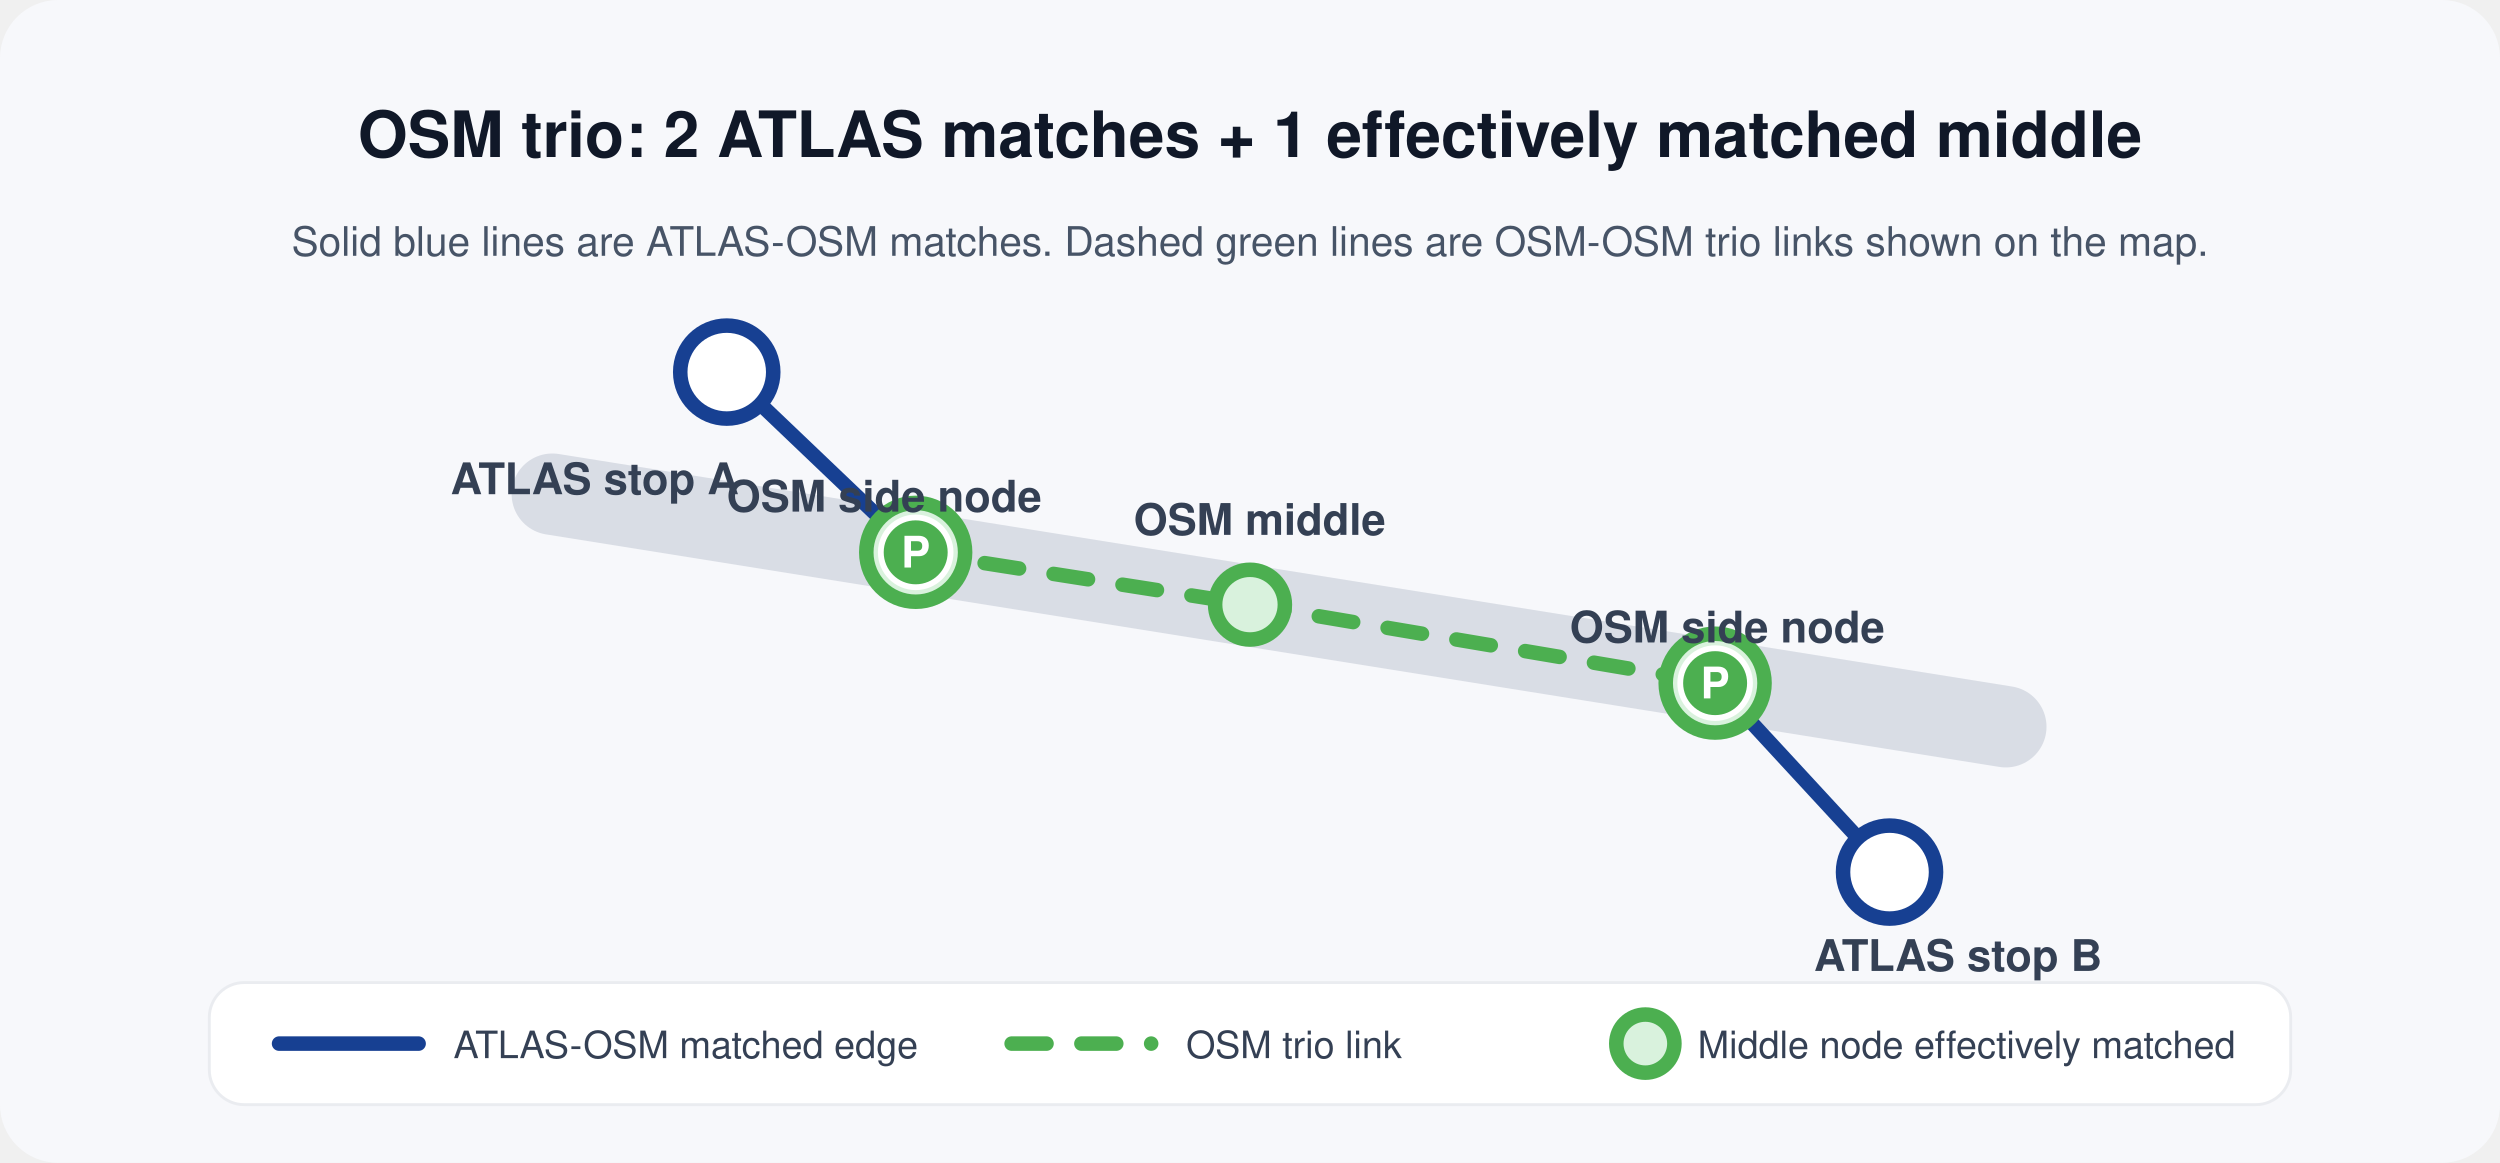
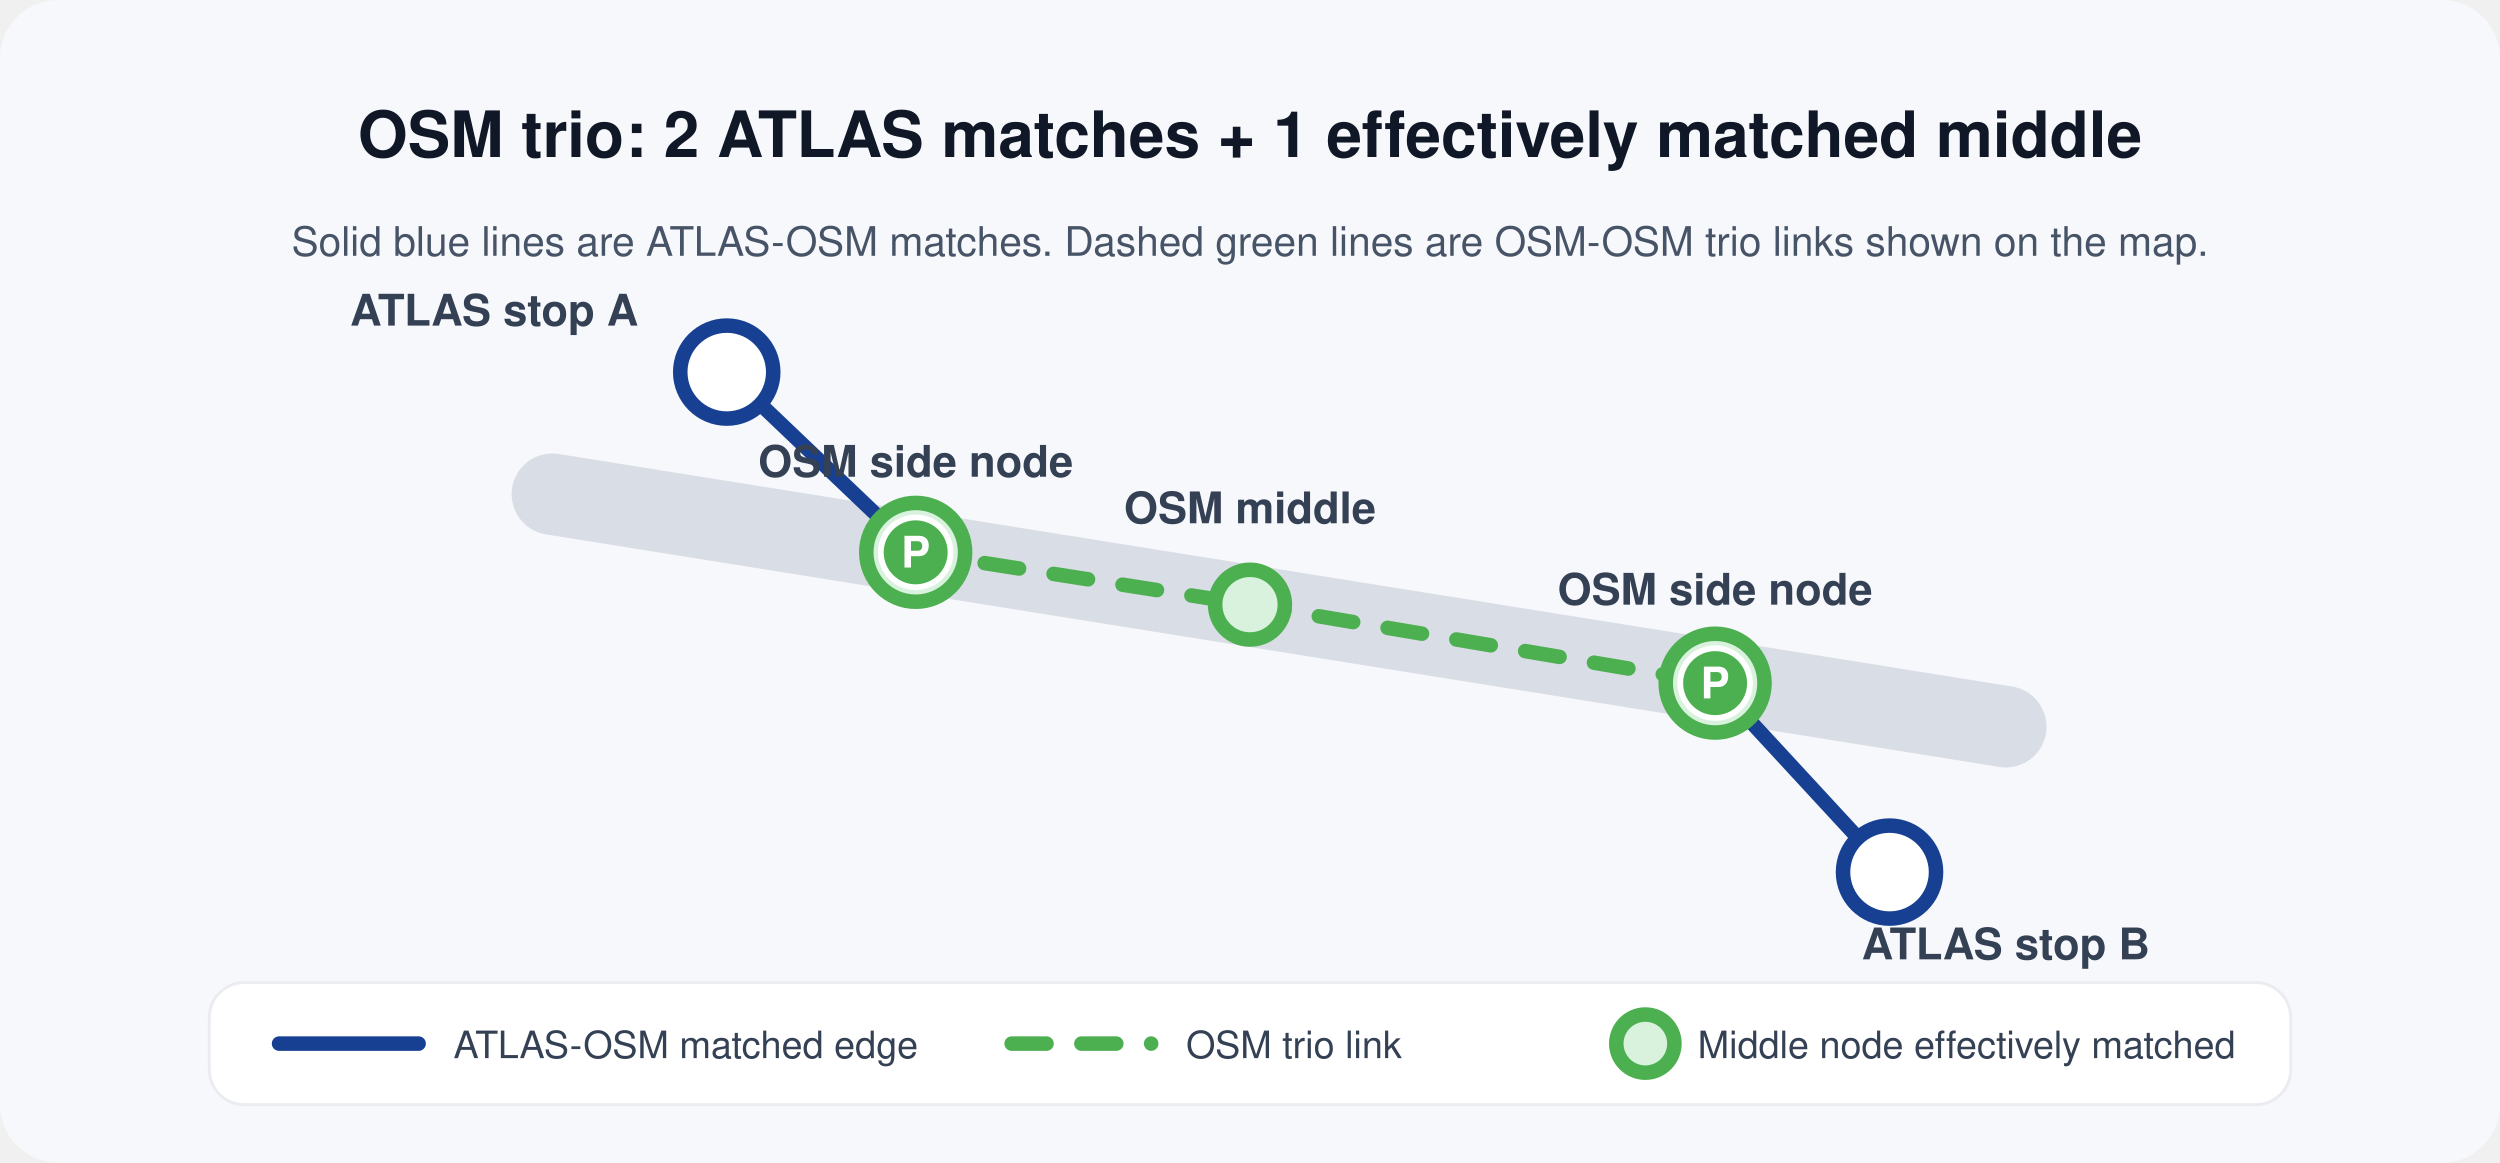
<svg xmlns="http://www.w3.org/2000/svg" viewBox="0 0 860 400" width="100%" height="400" role="img" aria-labelledby="title desc">
  <style>
    .bg { fill: #f7f8fb; }
    .rail { stroke: #d9dde5; stroke-width: 28; stroke-linecap: round; }
    .caption { font-family: -apple-system, BlinkMacSystemFont, "Segoe UI", Helvetica, Arial, sans-serif; font-size: 14px; fill: #475467; }
    .title { font-family: -apple-system, BlinkMacSystemFont, "Segoe UI", Helvetica, Arial, sans-serif; font-size: 22px; font-weight: 700; fill: #101828; }
    .label { font-family: -apple-system, BlinkMacSystemFont, "Segoe UI", Helvetica, Arial, sans-serif; font-size: 15px; font-weight: 600; fill: #344054; }
    .legend { font-family: -apple-system, BlinkMacSystemFont, "Segoe UI", Helvetica, Arial, sans-serif; font-size: 13px; fill: #344054; }
    .blue-line { stroke: #174092; stroke-width: 5; stroke-linecap: round; }
    .green-line { stroke: #4CAF50; stroke-width: 5; stroke-linecap: round; stroke-dasharray: 12 12; }
    .atlas-node { fill: #ffffff; stroke: #174092; stroke-width: 5; }
    .osm-side { fill: #d9f2dd; stroke: #4CAF50; stroke-width: 5; }
    .osm-middle { fill: #d9f2dd; stroke: #4CAF50; stroke-width: 5; }
    .badge { fill: #4CAF50; stroke: #ffffff; stroke-width: 2; }
    .badge-text { font-family: -apple-system, BlinkMacSystemFont, "Segoe UI", Helvetica, Arial, sans-serif; font-size: 15px; font-weight: 700; fill: #ffffff; text-anchor: middle; dominant-baseline: middle; }
    .note { font-family: -apple-system, BlinkMacSystemFont, "Segoe UI", Helvetica, Arial, sans-serif; font-size: 13px; fill: #667085; }
  </style>
  <rect x="0" y="0" width="860" height="400" rx="20" class="bg" />
  <text x="430" y="54" text-anchor="middle" class="title">OSM trio: 2 ATLAS matches + 1 effectively matched middle</text>
  <text x="430" y="88" text-anchor="middle" class="caption">Solid blue lines are ATLAS-OSM matches. Dashed green lines are OSM-OSM trio links shown on the map.</text>
  <line x1="190" y1="170" x2="690" y2="250" class="rail" />
  <line x1="315" y1="190" x2="430" y2="208" class="green-line" />
  <line x1="430" y1="208" x2="590" y2="235" class="green-line" />
  <line x1="250" y1="128" x2="315" y2="190" class="blue-line" />
  <line x1="650" y1="300" x2="590" y2="235" class="blue-line" />
  <circle cx="250" cy="128" r="16" class="atlas-node" />
  <circle cx="650" cy="300" r="16" class="atlas-node" />
  <circle cx="315" cy="190" r="17" class="osm-side" />
  <circle cx="430" cy="208" r="12" class="osm-middle" />
  <circle cx="590" cy="235" r="17" class="osm-side" />
  <circle cx="315" cy="190" r="12" class="badge" />
  <text x="315" y="190" class="badge-text">P</text>
  <circle cx="590" cy="235" r="12" class="badge" />
  <text x="590" y="235" class="badge-text">P</text>
-   <text x="155" y="170" class="label">ATLAS stop A</text>
-   <text x="624" y="334" class="label">ATLAS stop B</text>
-   <text x="250" y="176" class="label">OSM side node</text>
-   <text x="390" y="184" class="label">OSM middle</text>
-   <text x="540" y="221" class="label">OSM side node</text>
+   <text x="170" y="112" text-anchor="middle" class="label">ATLAS stop A</text>
+   <text x="690" y="330" text-anchor="middle" class="label">ATLAS stop B</text>
+   <text x="315" y="164" text-anchor="middle" class="label">OSM side node</text>
+   <text x="430" y="180" text-anchor="middle" class="label">OSM middle</text>
+   <text x="590" y="208" text-anchor="middle" class="label">OSM side node</text>
  <rect x="72" y="338" width="716" height="42" rx="12" fill="#ffffff" stroke="#eaecf0" />
  <line x1="96" y1="359" x2="144" y2="359" class="blue-line" />
  <text x="156" y="364" class="legend">ATLAS-OSM matched edge</text>
  <line x1="348" y1="359" x2="396" y2="359" class="green-line" />
  <text x="408" y="364" class="legend">OSM trio link</text>
  <circle cx="566" cy="359" r="10" class="osm-middle" />
  <text x="584" y="364" class="legend">Middle node effectively matched</text>
</svg>
